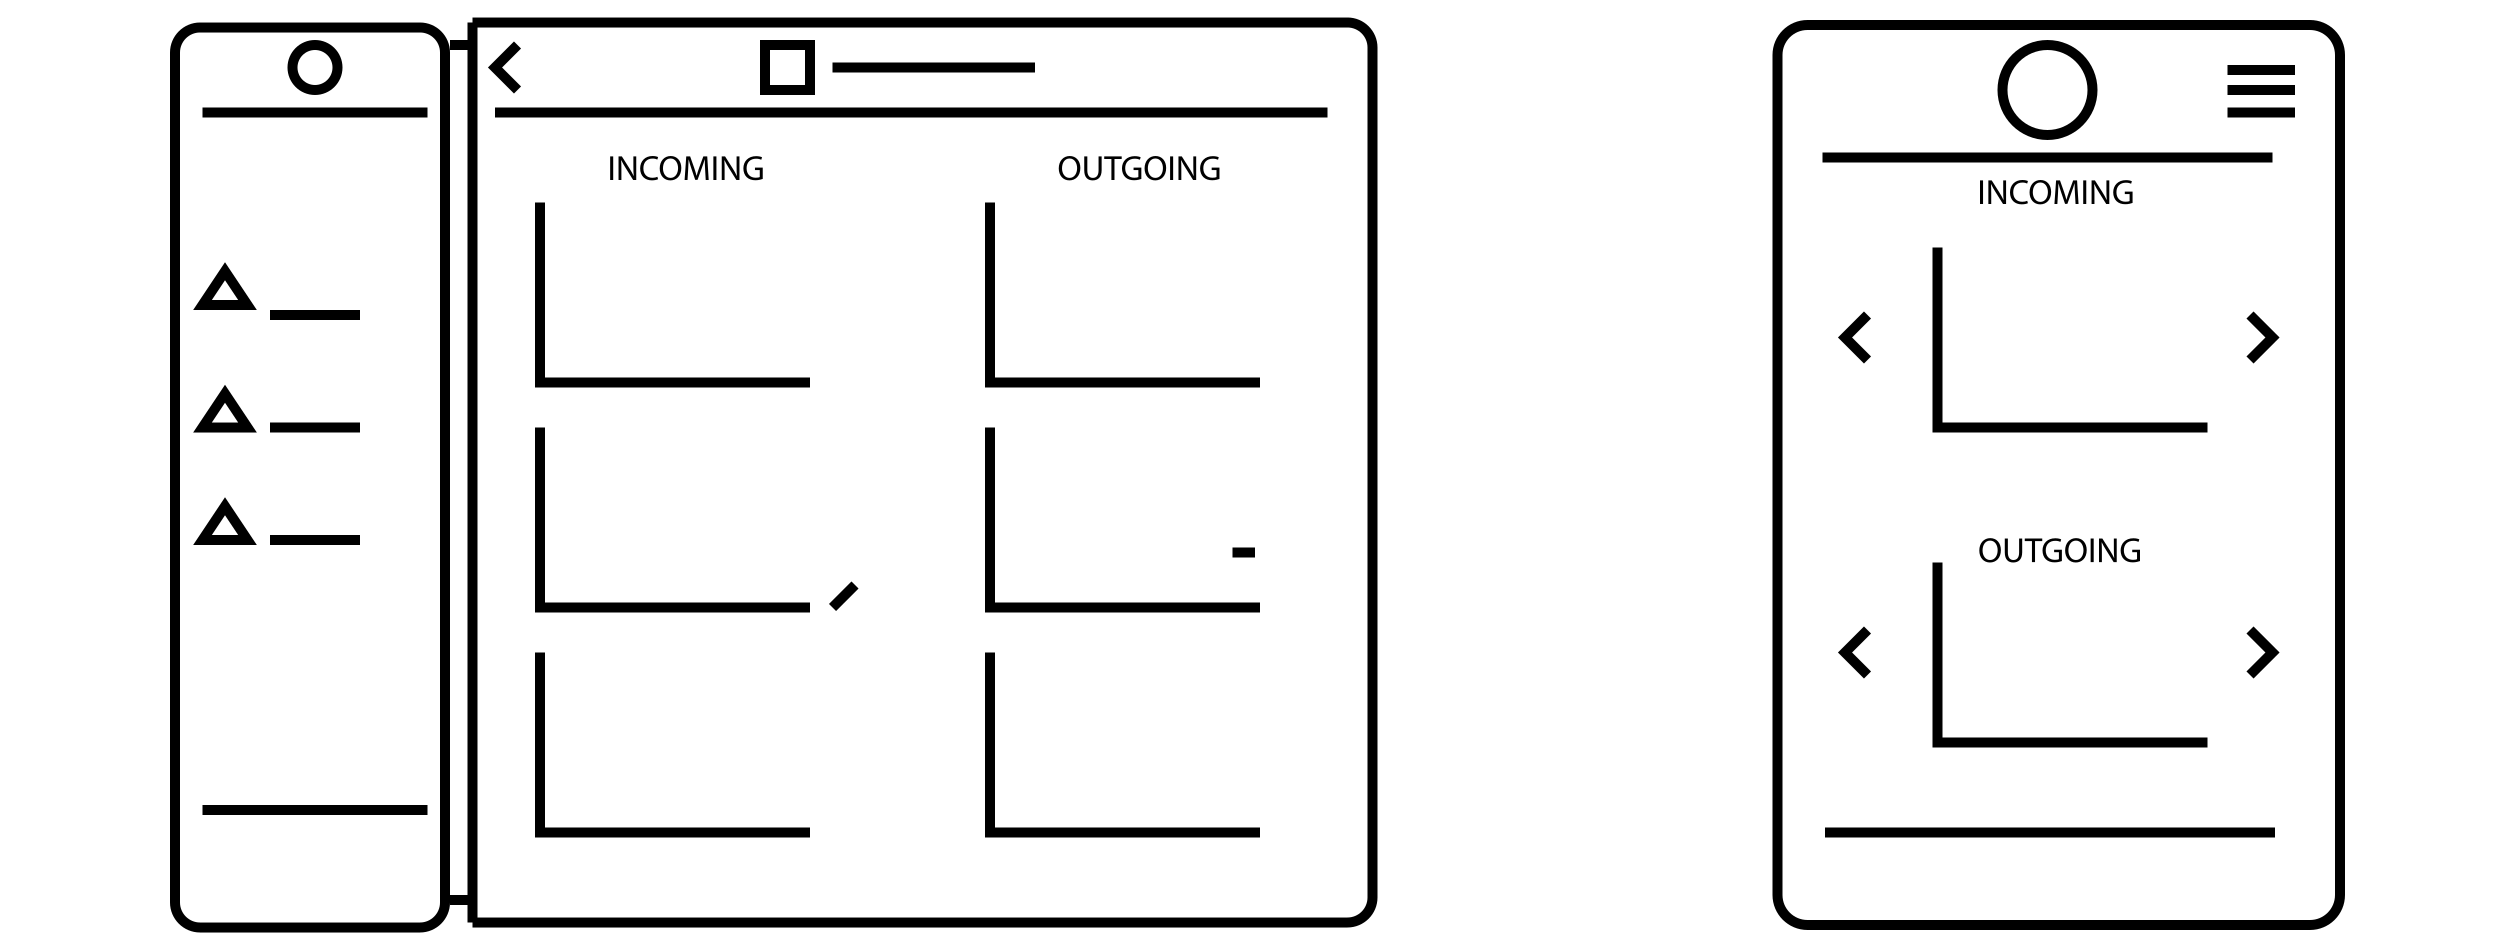
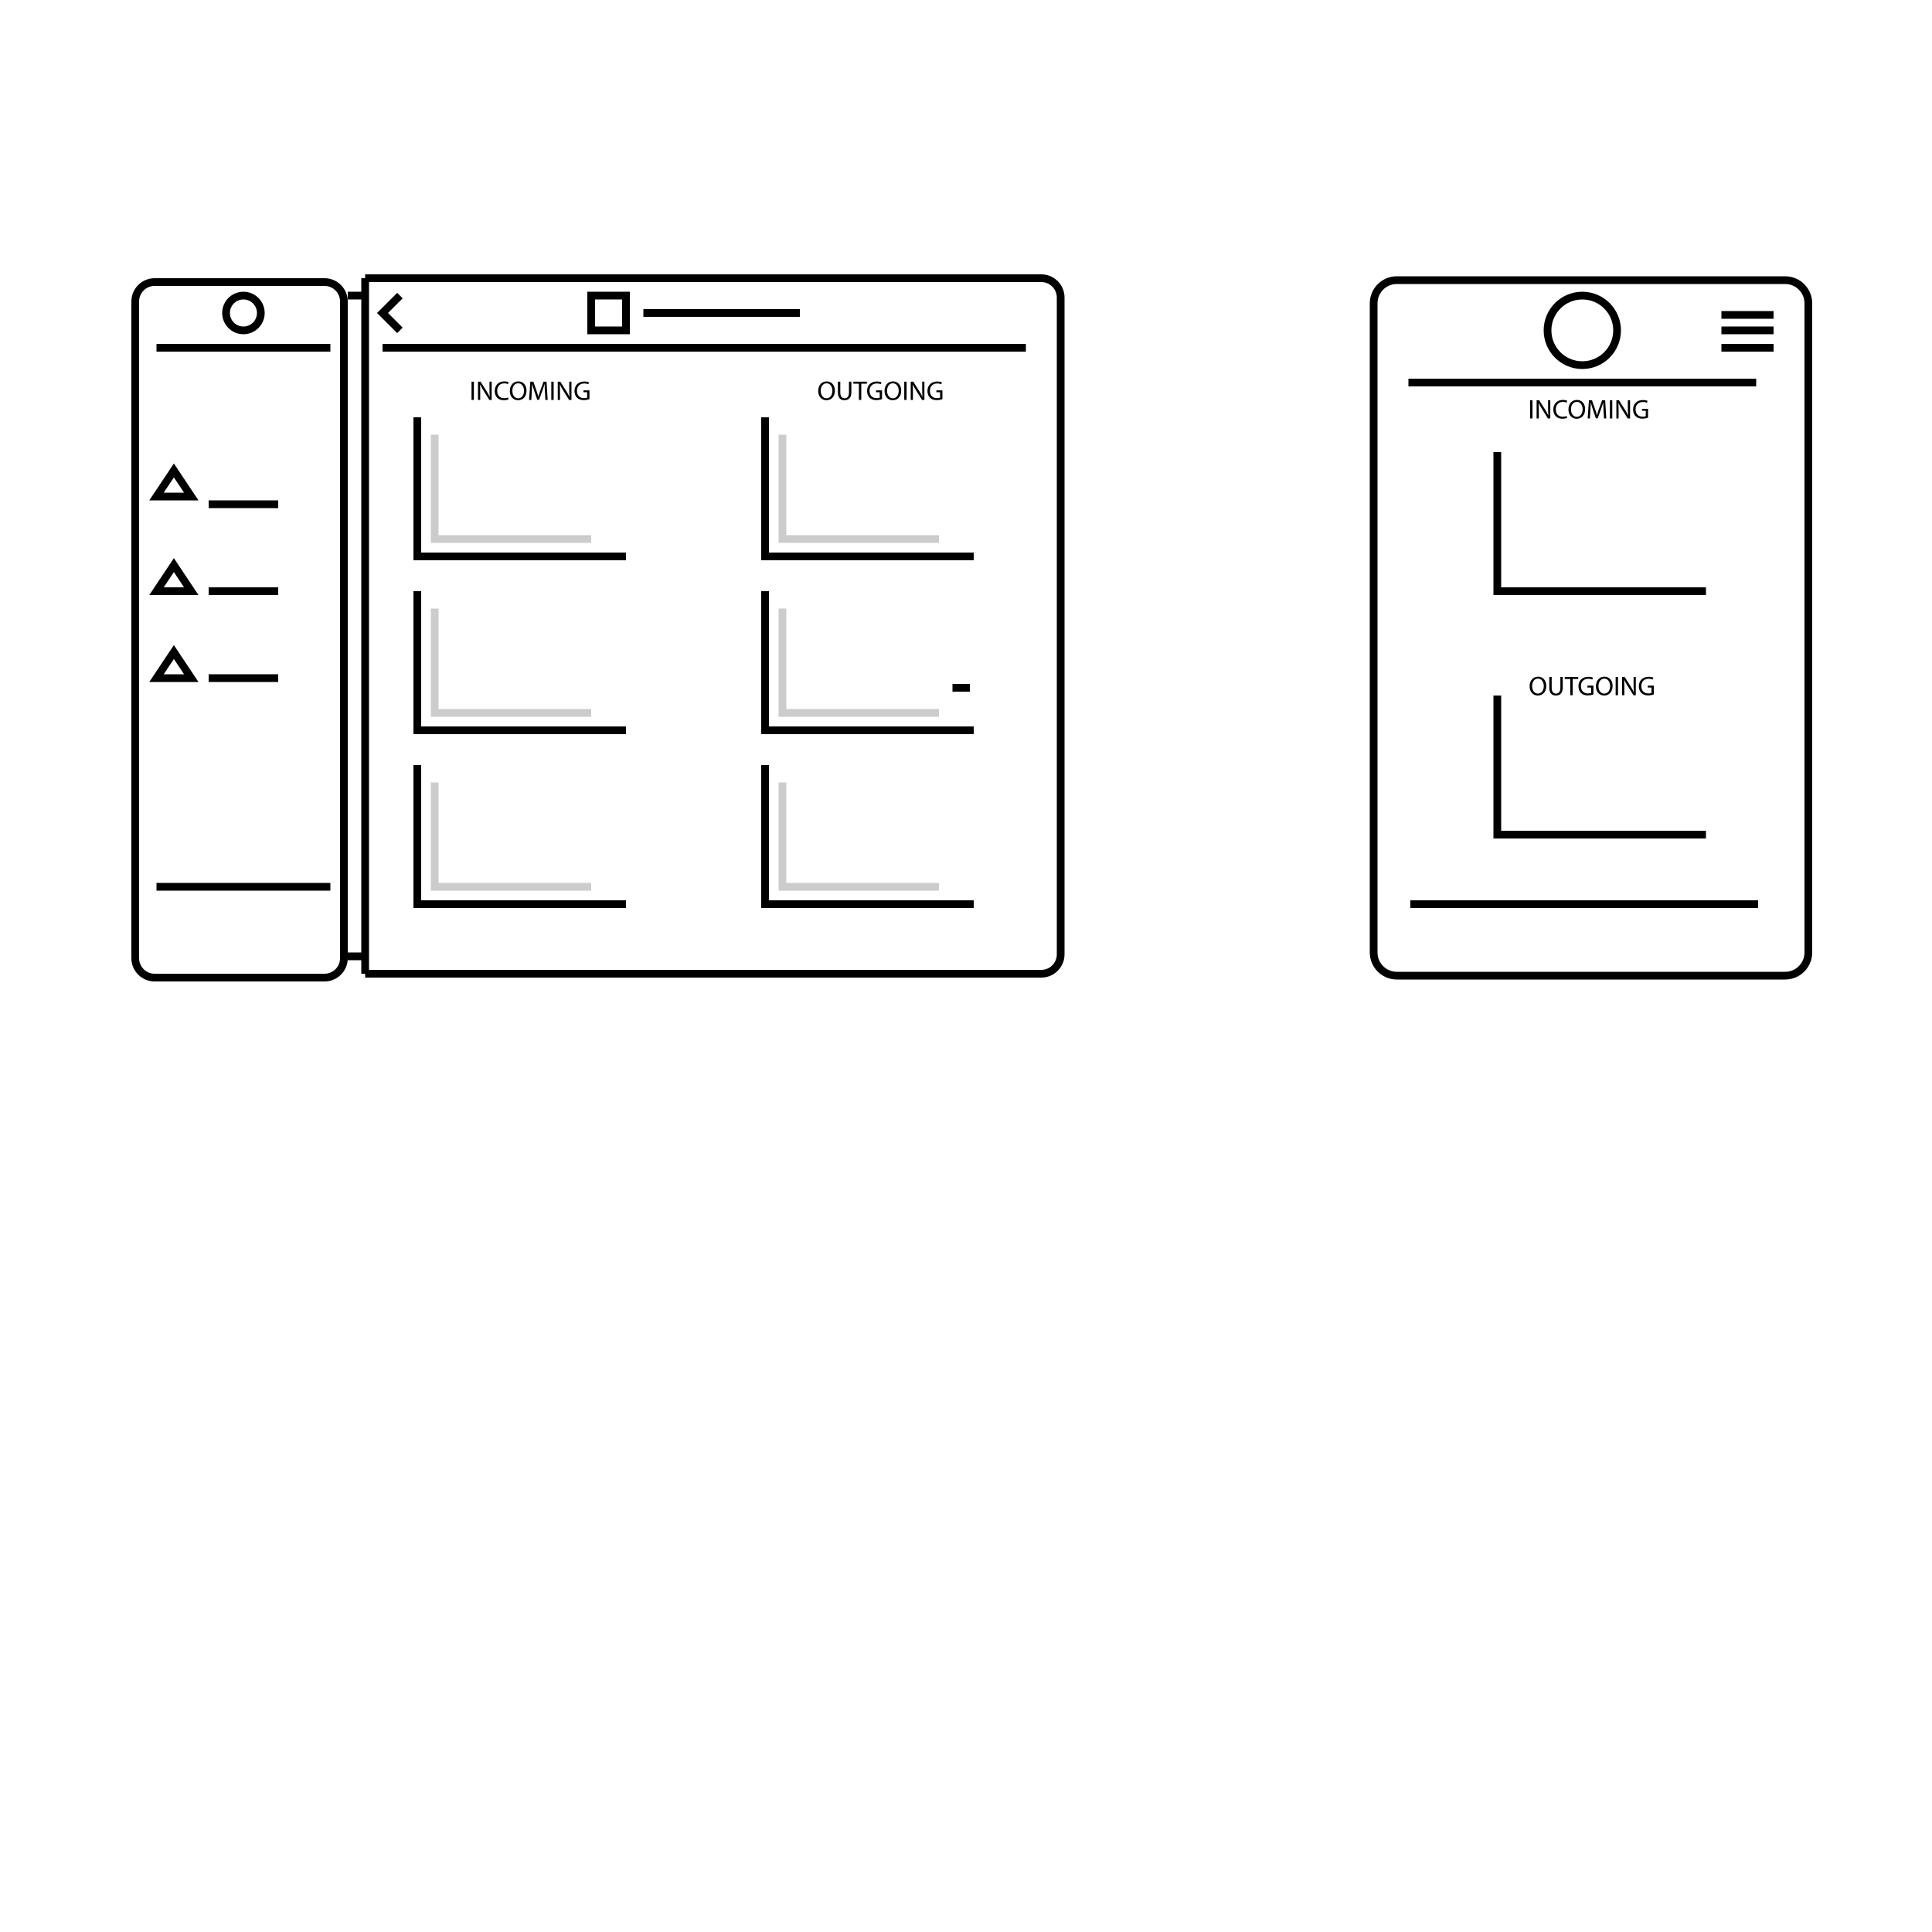
- <svg xmlns="http://www.w3.org/2000/svg" version="1.1" id="Layer_1" x="0px" y="0px" viewBox="0 0 1000 378" style="enable-background:new 0 0 1000 378;" xml:space="preserve">
+ <svg xmlns="http://www.w3.org/2000/svg" version="1.1" id="Layer_1" x="0px" y="0px" width="1000px" height="1000px" viewBox="0 0 1000 1000" style="enable-background:new 0 0 1000 1000;" xml:space="preserve">
  <style type="text/css">

	.st0{fill:none;stroke:#000000;stroke-width:4;stroke-miterlimit:10;}
	.st1{stroke:#000000;stroke-width:4;stroke-miterlimit:10;}
+ 	.st2{opacity:0.2;fill:none;stroke:#000000;stroke-width:4;stroke-miterlimit:10;}

</style>
  <g>
-     <path class="st0" d="M178,361c0,5.5-4.5,10-10,10H80c-5.5,0-10-4.5-10-10V21c0-5.5,4.5-10,10-10h88c5.5,0,10,4.5,10,10V361z" />
+     <path class="st0" d="M178,496c0,5.5-4.5,10-10,10H80c-5.5,0-10-4.5-10-10V156c0-5.5,4.5-10,10-10h88c5.5,0,10,4.5,10,10V496z" />
  </g>
-   <line class="st0" x1="189" y1="9" x2="189" y2="369" />
+   <line class="st0" x1="189" y1="144" x2="189" y2="504" />
  <g>
-     <path class="st0" d="M189,369h350c5.5,0,10-4.5,10-10V19c0-5.5-4.5-10-10-10H189" />
+     <path class="st0" d="M189,504h350c5.5,0,10-4.5,10-10V154c0-5.5-4.5-10-10-10H189" />
  </g>
-   <line class="st0" x1="198" y1="45" x2="531" y2="45" />
-   <polyline class="st0" points="207,36 198,27 207,18 " />
-   <rect x="306" y="18" class="st0" width="18" height="18" />
-   <line class="st0" x1="333" y1="27" x2="414" y2="27" />
-   <polyline class="st0" points="216,81 216,153 324,153 " />
-   <polyline class="st0" points="216,171 216,243 324,243 " />
-   <polyline class="st0" points="216,261 216,333 324,333 " />
-   <polyline class="st0" points="396,81 396,153 504,153 " />
-   <polyline class="st0" points="396,171 396,243 504,243 " />
-   <polyline class="st0" points="396,261 396,333 504,333 " />
-   <line class="st0" x1="333" y1="243" x2="342" y2="234" />
-   <line class="st0" x1="81" y1="45" x2="171" y2="45" />
-   <circle class="st0" cx="126" cy="27" r="9" />
-   <line class="st0" x1="81" y1="324" x2="171" y2="324" />
-   <line class="st0" x1="180" y1="18" x2="189" y2="18" />
-   <polygon class="st0" points="90,108.5 81,122 94.5,122 99,122 " />
-   <polygon class="st0" points="90,157.5 81,171 94.5,171 99,171 " />
-   <polygon class="st0" points="90,202.5 81,216 94.5,216 99,216 " />
-   <line class="st0" x1="108" y1="126" x2="144" y2="126" />
-   <line class="st0" x1="108" y1="171" x2="144" y2="171" />
-   <line class="st0" x1="108" y1="216" x2="144" y2="216" />
-   <line class="st0" x1="180" y1="360" x2="189" y2="360" />
+   <line class="st0" x1="198" y1="180" x2="531" y2="180" />
+   <polyline class="st0" points="207,171 198,162 207,153 " />
+   <rect x="306" y="153" class="st0" width="18" height="18" />
+   <line class="st0" x1="333" y1="162" x2="414" y2="162" />
+   <polyline class="st0" points="216,216 216,288 324,288 " />
+   <polyline class="st0" points="216,306 216,378 324,378 " />
+   <polyline class="st0" points="216,396 216,468 324,468 " />
+   <polyline class="st0" points="396,216 396,288 504,288 " />
+   <polyline class="st0" points="396,306 396,378 504,378 " />
+   <polyline class="st0" points="396,396 396,468 504,468 " />
+   <line class="st0" x1="81" y1="180" x2="171" y2="180" />
+   <circle class="st0" cx="126" cy="162" r="9" />
+   <line class="st0" x1="81" y1="459" x2="171" y2="459" />
+   <line class="st0" x1="180" y1="153" x2="189" y2="153" />
+   <polygon class="st0" points="90,243.5 81,257 94.5,257 99,257 " />
+   <polygon class="st0" points="90,292.5 81,306 94.5,306 99,306 " />
+   <polygon class="st0" points="90,337.5 81,351 94.5,351 99,351 " />
+   <line class="st0" x1="108" y1="261" x2="144" y2="261" />
+   <line class="st0" x1="108" y1="306" x2="144" y2="306" />
+   <line class="st0" x1="108" y1="351" x2="144" y2="351" />
+   <line class="st0" x1="180" y1="495" x2="189" y2="495" />
  <g>
-     <path d="M245.283,62.559V72h-1.219v-9.441H245.283z" />
-     <path d="M247.411,72v-9.441h1.331l3.025,4.776c0.7,1.106,1.247,2.101,1.695,3.068l0.028-0.014c-0.112-1.261-0.14-2.409-0.14-3.88   v-3.95h1.148V72h-1.232l-2.998-4.791c-0.659-1.051-1.289-2.129-1.765-3.152l-0.042,0.014c0.07,1.19,0.098,2.325,0.098,3.894V72   H247.411z" />
-     <path d="M263.22,71.691c-0.448,0.224-1.345,0.448-2.493,0.448c-2.662,0-4.665-1.681-4.665-4.777c0-2.956,2.003-4.958,4.931-4.958   c1.176,0,1.919,0.252,2.241,0.42l-0.294,0.994c-0.462-0.224-1.121-0.392-1.905-0.392c-2.213,0-3.684,1.415-3.684,3.894   c0,2.312,1.331,3.796,3.628,3.796c0.742,0,1.499-0.154,1.989-0.393L263.22,71.691z" />
-     <path d="M272.517,67.181c0,3.25-1.975,4.973-4.384,4.973c-2.493,0-4.244-1.933-4.244-4.791c0-2.998,1.863-4.958,4.384-4.958   C270.85,62.404,272.517,64.379,272.517,67.181z M265.191,67.335c0,2.017,1.092,3.824,3.011,3.824c1.933,0,3.026-1.779,3.026-3.922   c0-1.877-0.98-3.838-3.012-3.838C266.199,63.399,265.191,65.262,265.191,67.335z" />
-     <path d="M282.051,67.853c-0.07-1.316-0.154-2.899-0.14-4.076h-0.042c-0.322,1.107-0.714,2.283-1.191,3.586l-1.667,4.581h-0.925   l-1.527-4.496c-0.448-1.331-0.826-2.55-1.092-3.67h-0.028c-0.028,1.177-0.098,2.76-0.182,4.174L275.005,72h-1.163l0.658-9.441   h1.555l1.611,4.566c0.392,1.163,0.714,2.199,0.952,3.18h0.042c0.238-0.953,0.575-1.989,0.995-3.18l1.681-4.566h1.555L283.479,72   h-1.191L282.051,67.853z" />
-     <path d="M286.569,62.559V72h-1.219v-9.441H286.569z" />
-     <path d="M288.696,72v-9.441h1.331l3.025,4.776c0.7,1.106,1.247,2.101,1.695,3.068l0.028-0.014c-0.112-1.261-0.14-2.409-0.14-3.88   v-3.95h1.148V72h-1.232l-2.998-4.791c-0.659-1.051-1.289-2.129-1.765-3.152l-0.042,0.014c0.07,1.19,0.098,2.325,0.098,3.894V72   H288.696z" />
-     <path d="M305.094,71.579c-0.546,0.196-1.625,0.519-2.899,0.519c-1.429,0-2.605-0.364-3.53-1.247   c-0.813-0.785-1.316-2.045-1.316-3.516c0.014-2.815,1.947-4.875,5.113-4.875c1.092,0,1.947,0.238,2.353,0.434l-0.294,0.995   c-0.504-0.224-1.135-0.406-2.087-0.406c-2.297,0-3.796,1.429-3.796,3.796c0,2.396,1.443,3.81,3.642,3.81   c0.798,0,1.345-0.112,1.625-0.252v-2.815h-1.919v-0.98h3.11V71.579z" />
+     <path d="M245.283,197.559V207h-1.219v-9.441H245.283z" />
+     <path d="M247.411,207v-9.441h1.331l3.025,4.776c0.7,1.106,1.247,2.101,1.695,3.068l0.028-0.014c-0.112-1.261-0.14-2.409-0.14-3.88   v-3.95h1.148V207h-1.232l-2.998-4.791c-0.659-1.051-1.289-2.129-1.765-3.152l-0.042,0.014c0.07,1.19,0.098,2.325,0.098,3.894V207   H247.411z" />
+     <path d="M263.22,206.692c-0.448,0.224-1.345,0.448-2.493,0.448c-2.662,0-4.665-1.681-4.665-4.777c0-2.956,2.003-4.958,4.931-4.958   c1.176,0,1.919,0.252,2.241,0.42l-0.294,0.994c-0.462-0.224-1.121-0.392-1.905-0.392c-2.213,0-3.684,1.415-3.684,3.894   c0,2.312,1.331,3.796,3.628,3.796c0.742,0,1.499-0.154,1.989-0.393L263.22,206.692z" />
+     <path d="M272.517,202.182c0,3.25-1.975,4.973-4.384,4.973c-2.493,0-4.244-1.933-4.244-4.791c0-2.998,1.863-4.958,4.384-4.958   C270.85,197.405,272.517,199.38,272.517,202.182z M265.191,202.335c0,2.017,1.092,3.824,3.011,3.824   c1.933,0,3.026-1.779,3.026-3.922c0-1.877-0.98-3.838-3.012-3.838C266.199,198.399,265.191,200.262,265.191,202.335z" />
+     <path d="M282.051,202.854c-0.07-1.316-0.154-2.899-0.14-4.076h-0.042c-0.322,1.107-0.714,2.283-1.191,3.586l-1.667,4.581h-0.925   l-1.527-4.496c-0.448-1.331-0.826-2.55-1.092-3.67h-0.028c-0.028,1.177-0.098,2.76-0.182,4.174L275.005,207h-1.163l0.658-9.441   h1.555l1.611,4.566c0.392,1.163,0.714,2.199,0.952,3.18h0.042c0.238-0.953,0.575-1.989,0.995-3.18l1.681-4.566h1.555l0.588,9.441   h-1.191L282.051,202.854z" />
+     <path d="M286.569,197.559V207h-1.219v-9.441H286.569z" />
+     <path d="M288.696,207v-9.441h1.331l3.025,4.776c0.7,1.106,1.247,2.101,1.695,3.068l0.028-0.014c-0.112-1.261-0.14-2.409-0.14-3.88   v-3.95h1.148V207h-1.232l-2.998-4.791c-0.659-1.051-1.289-2.129-1.765-3.152l-0.042,0.014c0.07,1.19,0.098,2.325,0.098,3.894V207   H288.696z" />
+     <path d="M305.094,206.58c-0.546,0.196-1.625,0.519-2.899,0.519c-1.429,0-2.605-0.364-3.53-1.247   c-0.813-0.785-1.316-2.045-1.316-3.516c0.014-2.815,1.947-4.875,5.113-4.875c1.092,0,1.947,0.238,2.353,0.434l-0.294,0.995   c-0.504-0.224-1.135-0.406-2.087-0.406c-2.297,0-3.796,1.429-3.796,3.796c0,2.396,1.443,3.81,3.642,3.81   c0.798,0,1.345-0.112,1.625-0.252v-2.815h-1.919v-0.98h3.11V206.58z" />
  </g>
-   <line class="st0" x1="493" y1="221" x2="502" y2="221" />
+   <line class="st0" x1="493" y1="356" x2="502" y2="356" />
  <g>
-     <path d="M432.133,67.181c0,3.25-1.975,4.973-4.384,4.973c-2.493,0-4.244-1.933-4.244-4.791c0-2.998,1.863-4.958,4.384-4.958   C430.466,62.404,432.133,64.379,432.133,67.181z M424.807,67.335c0,2.017,1.092,3.824,3.011,3.824c1.933,0,3.026-1.779,3.026-3.922   c0-1.877-0.98-3.838-3.012-3.838C425.815,63.399,424.807,65.262,424.807,67.335z" />
-     <path d="M434.929,62.559v5.589c0,2.115,0.938,3.012,2.199,3.012c1.401,0,2.297-0.925,2.297-3.012v-5.589h1.232v5.505   c0,2.899-1.527,4.09-3.572,4.09c-1.933,0-3.39-1.107-3.39-4.034v-5.561H434.929z" />
-     <path d="M444.561,63.595h-2.872v-1.037h6.99v1.037h-2.885V72h-1.233V63.595z" />
-     <path d="M456.534,71.579c-0.546,0.196-1.625,0.519-2.899,0.519c-1.429,0-2.605-0.364-3.53-1.247   c-0.813-0.785-1.316-2.045-1.316-3.516c0.014-2.815,1.947-4.875,5.113-4.875c1.092,0,1.947,0.238,2.353,0.434l-0.294,0.995   c-0.504-0.224-1.135-0.406-2.087-0.406c-2.297,0-3.796,1.429-3.796,3.796c0,2.396,1.443,3.81,3.642,3.81   c0.798,0,1.345-0.112,1.625-0.252v-2.815h-1.919v-0.98h3.11V71.579z" />
-     <path d="M466.46,67.181c0,3.25-1.975,4.973-4.384,4.973c-2.493,0-4.244-1.933-4.244-4.791c0-2.998,1.863-4.958,4.384-4.958   C464.793,62.404,466.46,64.379,466.46,67.181z M459.135,67.335c0,2.017,1.092,3.824,3.012,3.824c1.933,0,3.025-1.779,3.025-3.922   c0-1.877-0.98-3.838-3.012-3.838C460.143,63.399,459.135,65.262,459.135,67.335z" />
-     <path d="M469.257,62.559V72h-1.219v-9.441H469.257z" />
-     <path d="M471.384,72v-9.441h1.331l3.025,4.776c0.7,1.106,1.247,2.101,1.695,3.068l0.028-0.014c-0.112-1.261-0.14-2.409-0.14-3.88   v-3.95h1.148V72h-1.232l-2.998-4.791c-0.659-1.051-1.289-2.129-1.765-3.152l-0.042,0.014c0.07,1.19,0.098,2.325,0.098,3.894V72   H471.384z" />
-     <path d="M487.782,71.579c-0.546,0.196-1.625,0.519-2.899,0.519c-1.429,0-2.605-0.364-3.53-1.247   c-0.812-0.785-1.316-2.045-1.316-3.516c0.014-2.815,1.947-4.875,5.113-4.875c1.092,0,1.947,0.238,2.353,0.434l-0.294,0.995   c-0.504-0.224-1.135-0.406-2.087-0.406c-2.297,0-3.796,1.429-3.796,3.796c0,2.396,1.443,3.81,3.642,3.81   c0.798,0,1.345-0.112,1.625-0.252v-2.815h-1.919v-0.98h3.11V71.579z" />
+     <path d="M432.133,202.182c0,3.25-1.975,4.973-4.384,4.973c-2.493,0-4.244-1.933-4.244-4.791c0-2.998,1.863-4.958,4.384-4.958   C430.466,197.405,432.133,199.38,432.133,202.182z M424.807,202.335c0,2.017,1.092,3.824,3.011,3.824   c1.933,0,3.026-1.779,3.026-3.922c0-1.877-0.98-3.838-3.012-3.838C425.815,198.399,424.807,200.262,424.807,202.335z" />
+     <path d="M434.929,197.559v5.589c0,2.115,0.938,3.012,2.199,3.012c1.401,0,2.297-0.925,2.297-3.012v-5.589h1.232v5.505   c0,2.899-1.527,4.09-3.572,4.09c-1.933,0-3.39-1.107-3.39-4.034v-5.561H434.929z" />
+     <path d="M444.561,198.596h-2.872v-1.037h6.99v1.037h-2.885V207h-1.233V198.596z" />
+     <path d="M456.534,206.58c-0.546,0.196-1.625,0.519-2.899,0.519c-1.429,0-2.605-0.364-3.53-1.247   c-0.813-0.785-1.316-2.045-1.316-3.516c0.014-2.815,1.947-4.875,5.113-4.875c1.092,0,1.947,0.238,2.353,0.434l-0.294,0.995   c-0.504-0.224-1.135-0.406-2.087-0.406c-2.297,0-3.796,1.429-3.796,3.796c0,2.396,1.443,3.81,3.642,3.81   c0.798,0,1.345-0.112,1.625-0.252v-2.815h-1.919v-0.98h3.11V206.58z" />
+     <path d="M466.46,202.182c0,3.25-1.975,4.973-4.384,4.973c-2.493,0-4.244-1.933-4.244-4.791c0-2.998,1.863-4.958,4.384-4.958   C464.793,197.405,466.46,199.38,466.46,202.182z M459.135,202.335c0,2.017,1.092,3.824,3.012,3.824   c1.933,0,3.025-1.779,3.025-3.922c0-1.877-0.98-3.838-3.012-3.838C460.143,198.399,459.135,200.262,459.135,202.335z" />
+     <path d="M469.257,197.559V207h-1.219v-9.441H469.257z" />
+     <path d="M471.384,207v-9.441h1.331l3.025,4.776c0.7,1.106,1.247,2.101,1.695,3.068l0.028-0.014c-0.112-1.261-0.14-2.409-0.14-3.88   v-3.95h1.148V207h-1.232l-2.998-4.791c-0.659-1.051-1.289-2.129-1.765-3.152l-0.042,0.014c0.07,1.19,0.098,2.325,0.098,3.894V207   H471.384z" />
+     <path d="M487.782,206.58c-0.546,0.196-1.625,0.519-2.899,0.519c-1.429,0-2.605-0.364-3.53-1.247   c-0.812-0.785-1.316-2.045-1.316-3.516c0.014-2.815,1.947-4.875,5.113-4.875c1.092,0,1.947,0.238,2.353,0.434l-0.294,0.995   c-0.504-0.224-1.135-0.406-2.087-0.406c-2.297,0-3.796,1.429-3.796,3.796c0,2.396,1.443,3.81,3.642,3.81   c0.798,0,1.345-0.112,1.625-0.252v-2.815h-1.919v-0.98h3.11V206.58z" />
  </g>
-   <path class="st0" d="M936,358c0,6.627-5.373,12-12,12H723c-6.627,0-12-5.373-12-12V22c0-6.627,5.373-12,12-12h201  c6.627,0,12,5.373,12,12V358z" />
-   <line class="st0" x1="729" y1="63" x2="909" y2="63" />
-   <circle class="st0" cx="819" cy="36" r="18" />
-   <line class="st0" x1="730" y1="333" x2="910" y2="333" />
-   <polyline class="st0" points="775,99 775,171 883,171 " />
-   <polyline class="st0" points="775,225 775,297 883,297 " />
+   <path class="st0" d="M936,493c0,6.627-5.373,12-12,12H723c-6.627,0-12-5.373-12-12V157c0-6.627,5.373-12,12-12h201  c6.627,0,12,5.373,12,12V493z" />
+   <line class="st0" x1="729" y1="198" x2="909" y2="198" />
+   <circle class="st0" cx="819" cy="171" r="18" />
+   <line class="st0" x1="730" y1="468" x2="910" y2="468" />
+   <polyline class="st0" points="775,234 775,306 883,306 " />
+   <polyline class="st0" points="775,360 775,432 883,432 " />
  <g>
-     <path d="M793.219,72.154v9.441H792v-9.441H793.219z" />
-     <path d="M795.346,81.595v-9.441h1.332l3.025,4.776c0.699,1.106,1.246,2.101,1.694,3.068l0.028-0.014   c-0.112-1.261-0.141-2.409-0.141-3.88v-3.95h1.148v9.441h-1.232l-2.997-4.791c-0.659-1.051-1.289-2.129-1.765-3.152l-0.043,0.014   c0.07,1.19,0.099,2.325,0.099,3.894v4.034H795.346z" />
-     <path d="M811.155,81.287c-0.448,0.224-1.345,0.448-2.493,0.448c-2.662,0-4.664-1.681-4.664-4.777c0-2.956,2.002-4.958,4.93-4.958   c1.177,0,1.92,0.252,2.242,0.42l-0.295,0.994c-0.462-0.224-1.121-0.392-1.904-0.392c-2.214,0-3.685,1.415-3.685,3.894   c0,2.312,1.331,3.796,3.628,3.796c0.742,0,1.499-0.154,1.989-0.393L811.155,81.287z" />
-     <path d="M820.452,76.776c0,3.25-1.976,4.973-4.384,4.973c-2.494,0-4.244-1.933-4.244-4.791c0-2.998,1.862-4.958,4.384-4.958   C818.785,72,820.452,73.975,820.452,76.776z M813.127,76.93c0,2.017,1.092,3.824,3.011,3.824c1.933,0,3.026-1.779,3.026-3.922   c0-1.877-0.98-3.838-3.012-3.838C814.135,72.994,813.127,74.857,813.127,76.93z" />
-     <path d="M829.986,77.448c-0.07-1.316-0.154-2.899-0.141-4.076h-0.041c-0.322,1.107-0.715,2.283-1.191,3.586l-1.666,4.581h-0.926   l-1.526-4.496c-0.448-1.331-0.826-2.55-1.093-3.67h-0.027c-0.028,1.177-0.099,2.76-0.183,4.174l-0.252,4.048h-1.163l0.658-9.441   h1.556l1.61,4.566c0.393,1.163,0.715,2.199,0.953,3.18h0.041c0.238-0.953,0.575-1.989,0.995-3.18l1.681-4.566h1.555l0.589,9.441   h-1.19L829.986,77.448z" />
-     <path d="M834.504,72.154v9.441h-1.219v-9.441H834.504z" />
-     <path d="M836.631,81.595v-9.441h1.332l3.025,4.776c0.699,1.106,1.246,2.101,1.694,3.068l0.028-0.014   c-0.112-1.261-0.141-2.409-0.141-3.88v-3.95h1.148v9.441h-1.232l-2.997-4.791c-0.659-1.051-1.289-2.129-1.765-3.152l-0.043,0.014   c0.07,1.19,0.099,2.325,0.099,3.894v4.034H836.631z" />
-     <path d="M853.029,81.174c-0.547,0.196-1.625,0.519-2.899,0.519c-1.429,0-2.605-0.364-3.53-1.247   c-0.813-0.785-1.316-2.045-1.316-3.516c0.014-2.815,1.947-4.875,5.113-4.875c1.092,0,1.946,0.238,2.353,0.434l-0.294,0.995   c-0.504-0.224-1.135-0.406-2.088-0.406c-2.297,0-3.795,1.429-3.795,3.796c0,2.396,1.442,3.81,3.642,3.81   c0.798,0,1.345-0.112,1.625-0.252v-2.815h-1.919v-0.98h3.109V81.174z" />
+     <path d="M793.219,207.154v9.441H792v-9.441H793.219z" />
+     <path d="M795.346,216.595v-9.441h1.332l3.025,4.776c0.699,1.106,1.246,2.101,1.694,3.068l0.028-0.014   c-0.112-1.261-0.141-2.409-0.141-3.88v-3.95h1.148v9.441h-1.232l-2.997-4.791c-0.659-1.051-1.289-2.129-1.765-3.152l-0.043,0.014   c0.07,1.19,0.099,2.325,0.099,3.894v4.034H795.346z" />
+     <path d="M811.155,216.287c-0.448,0.224-1.345,0.448-2.493,0.448c-2.662,0-4.664-1.681-4.664-4.777c0-2.956,2.002-4.958,4.93-4.958   c1.177,0,1.92,0.252,2.242,0.42l-0.295,0.994c-0.462-0.224-1.121-0.392-1.904-0.392c-2.214,0-3.685,1.415-3.685,3.894   c0,2.312,1.331,3.796,3.628,3.796c0.742,0,1.499-0.154,1.989-0.393L811.155,216.287z" />
+     <path d="M820.452,211.777c0,3.25-1.976,4.973-4.384,4.973c-2.494,0-4.244-1.933-4.244-4.791c0-2.998,1.862-4.958,4.384-4.958   C818.785,207,820.452,208.975,820.452,211.777z M813.127,211.931c0,2.017,1.092,3.824,3.011,3.824c1.933,0,3.026-1.779,3.026-3.922   c0-1.877-0.98-3.838-3.012-3.838C814.135,207.995,813.127,209.857,813.127,211.931z" />
+     <path d="M829.986,212.449c-0.07-1.316-0.154-2.899-0.141-4.076h-0.041c-0.322,1.107-0.715,2.283-1.191,3.586l-1.666,4.581h-0.926   l-1.526-4.496c-0.448-1.331-0.826-2.55-1.093-3.67h-0.027c-0.028,1.177-0.099,2.76-0.183,4.174l-0.252,4.048h-1.163l0.658-9.441   h1.556l1.61,4.566c0.393,1.163,0.715,2.199,0.953,3.18h0.041c0.238-0.953,0.575-1.989,0.995-3.18l1.681-4.566h1.555l0.589,9.441   h-1.19L829.986,212.449z" />
+     <path d="M834.504,207.154v9.441h-1.219v-9.441H834.504z" />
+     <path d="M836.631,216.595v-9.441h1.332l3.025,4.776c0.699,1.106,1.246,2.101,1.694,3.068l0.028-0.014   c-0.112-1.261-0.141-2.409-0.141-3.88v-3.95h1.148v9.441h-1.232l-2.997-4.791c-0.659-1.051-1.289-2.129-1.765-3.152l-0.043,0.014   c0.07,1.19,0.099,2.325,0.099,3.894v4.034H836.631z" />
+     <path d="M853.029,216.175c-0.547,0.196-1.625,0.519-2.899,0.519c-1.429,0-2.605-0.364-3.53-1.247   c-0.813-0.785-1.316-2.045-1.316-3.516c0.014-2.815,1.947-4.875,5.113-4.875c1.092,0,1.946,0.238,2.353,0.434l-0.294,0.995   c-0.504-0.224-1.135-0.406-2.088-0.406c-2.297,0-3.795,1.429-3.795,3.796c0,2.396,1.442,3.81,3.642,3.81   c0.798,0,1.345-0.112,1.625-0.252v-2.815h-1.919v-0.98h3.109V216.175z" />
  </g>
  <g>
-     <path d="M800.352,220.027c0,3.25-1.976,4.973-4.385,4.973c-2.493,0-4.244-1.933-4.244-4.791c0-2.998,1.863-4.958,4.385-4.958   C798.684,215.25,800.352,217.225,800.352,220.027z M793.025,220.181c0,2.017,1.092,3.824,3.012,3.824   c1.933,0,3.025-1.779,3.025-3.922c0-1.877-0.98-3.838-3.012-3.838C794.033,216.245,793.025,218.107,793.025,220.181z" />
-     <path d="M803.147,215.404v5.589c0,2.115,0.938,3.012,2.199,3.012c1.401,0,2.298-0.925,2.298-3.012v-5.589h1.232v5.505   c0,2.899-1.527,4.09-3.572,4.09c-1.934,0-3.39-1.107-3.39-4.034v-5.561H803.147z" />
-     <path d="M812.779,216.441h-2.871v-1.037h6.989v1.037h-2.886v8.404h-1.232V216.441z" />
-     <path d="M824.752,224.425c-0.546,0.196-1.625,0.519-2.898,0.519c-1.43,0-2.605-0.364-3.531-1.247   c-0.813-0.785-1.316-2.045-1.316-3.516c0.014-2.815,1.947-4.875,5.113-4.875c1.092,0,1.947,0.238,2.354,0.434l-0.295,0.995   c-0.504-0.224-1.135-0.406-2.087-0.406c-2.297,0-3.796,1.429-3.796,3.796c0,2.396,1.443,3.81,3.643,3.81   c0.798,0,1.344-0.112,1.625-0.252v-2.815h-1.92v-0.98h3.109V224.425z" />
-     <path d="M834.679,220.027c0,3.25-1.976,4.973-4.384,4.973c-2.494,0-4.244-1.933-4.244-4.791c0-2.998,1.862-4.958,4.384-4.958   C833.012,215.25,834.679,217.225,834.679,220.027z M827.354,220.181c0,2.017,1.092,3.824,3.012,3.824   c1.932,0,3.025-1.779,3.025-3.922c0-1.877-0.98-3.838-3.012-3.838C828.361,216.245,827.354,218.107,827.354,220.181z" />
-     <path d="M837.475,215.404v9.441h-1.219v-9.441H837.475z" />
-     <path d="M839.603,224.845v-9.441h1.331l3.025,4.776c0.7,1.106,1.246,2.101,1.695,3.068l0.027-0.014   c-0.111-1.261-0.14-2.409-0.14-3.88v-3.95h1.148v9.441h-1.232l-2.997-4.791c-0.659-1.051-1.289-2.129-1.766-3.152l-0.042,0.014   c0.069,1.19,0.099,2.325,0.099,3.894v4.034H839.603z" />
-     <path d="M856,224.425c-0.547,0.196-1.625,0.519-2.899,0.519c-1.429,0-2.605-0.364-3.53-1.247c-0.813-0.785-1.316-2.045-1.316-3.516   c0.014-2.815,1.947-4.875,5.113-4.875c1.092,0,1.946,0.238,2.353,0.434l-0.294,0.995c-0.504-0.224-1.135-0.406-2.088-0.406   c-2.297,0-3.795,1.429-3.795,3.796c0,2.396,1.442,3.81,3.642,3.81c0.798,0,1.345-0.112,1.624-0.252v-2.815h-1.918v-0.98H856   V224.425z" />
+     <path d="M800.352,355.027c0,3.25-1.976,4.973-4.385,4.973c-2.493,0-4.244-1.933-4.244-4.791c0-2.998,1.863-4.958,4.385-4.958   C798.684,350.25,800.352,352.226,800.352,355.027z M793.025,355.181c0,2.017,1.092,3.824,3.012,3.824   c1.933,0,3.025-1.779,3.025-3.922c0-1.877-0.98-3.838-3.012-3.838C794.033,351.245,793.025,353.108,793.025,355.181z" />
+     <path d="M803.147,350.405v5.589c0,2.115,0.938,3.012,2.199,3.012c1.401,0,2.298-0.925,2.298-3.012v-5.589h1.232v5.505   c0,2.899-1.527,4.09-3.572,4.09c-1.934,0-3.39-1.107-3.39-4.034v-5.561H803.147z" />
+     <path d="M812.779,351.441h-2.871v-1.037h6.989v1.037h-2.886v8.404h-1.232V351.441z" />
+     <path d="M824.752,359.425c-0.546,0.196-1.625,0.519-2.898,0.519c-1.43,0-2.605-0.364-3.531-1.247   c-0.813-0.785-1.316-2.045-1.316-3.516c0.014-2.815,1.947-4.875,5.113-4.875c1.092,0,1.947,0.238,2.354,0.434l-0.295,0.995   c-0.504-0.224-1.135-0.406-2.087-0.406c-2.297,0-3.796,1.429-3.796,3.796c0,2.396,1.443,3.81,3.643,3.81   c0.798,0,1.344-0.112,1.625-0.252v-2.815h-1.92v-0.98h3.109V359.425z" />
+     <path d="M834.679,355.027c0,3.25-1.976,4.973-4.384,4.973c-2.494,0-4.244-1.933-4.244-4.791c0-2.998,1.862-4.958,4.384-4.958   C833.012,350.25,834.679,352.226,834.679,355.027z M827.354,355.181c0,2.017,1.092,3.824,3.012,3.824   c1.932,0,3.025-1.779,3.025-3.922c0-1.877-0.98-3.838-3.012-3.838C828.361,351.245,827.354,353.108,827.354,355.181z" />
+     <path d="M837.475,350.405v9.441h-1.219v-9.441H837.475z" />
+     <path d="M839.603,359.846v-9.441h1.331l3.025,4.776c0.7,1.106,1.246,2.101,1.695,3.068l0.027-0.014   c-0.111-1.261-0.14-2.409-0.14-3.88v-3.95h1.148v9.441h-1.232l-2.997-4.791c-0.659-1.051-1.289-2.129-1.766-3.152l-0.042,0.014   c0.069,1.19,0.099,2.325,0.099,3.894v4.034H839.603z" />
+     <path d="M856,359.425c-0.547,0.196-1.625,0.519-2.899,0.519c-1.429,0-2.605-0.364-3.53-1.247c-0.813-0.785-1.316-2.045-1.316-3.516   c0.014-2.815,1.947-4.875,5.113-4.875c1.092,0,1.946,0.238,2.353,0.434l-0.294,0.995c-0.504-0.224-1.135-0.406-2.088-0.406   c-2.297,0-3.795,1.429-3.795,3.796c0,2.396,1.442,3.81,3.642,3.81c0.798,0,1.345-0.112,1.624-0.252v-2.815h-1.918v-0.98H856   V359.425z" />
  </g>
-   <line class="st1" x1="891" y1="28" x2="918" y2="28" />
-   <line class="st1" x1="891" y1="36" x2="918" y2="36" />
-   <line class="st1" x1="891" y1="45" x2="918" y2="45" />
-   <polyline class="st0" points="747,144 738,135 747,126 " />
-   <polyline class="st0" points="747,270 738,261 747,252 " />
-   <polyline class="st0" points="900,144 909,135 900,126 " />
-   <polyline class="st0" points="900,270 909,261 900,252 " />
+   <line class="st1" x1="891" y1="163" x2="918" y2="163" />
+   <line class="st1" x1="891" y1="171" x2="918" y2="171" />
+   <line class="st1" x1="891" y1="180" x2="918" y2="180" />
+   <polyline class="st2" points="225,225 225,279 306,279 " />
+   <polyline class="st2" points="225,315 225,369 306,369 " />
+   <polyline class="st2" points="225,405 225,459 306,459 " />
+   <polyline class="st2" points="405,225 405,279 486,279 " />
+   <polyline class="st2" points="405,315 405,369 486,369 " />
+   <polyline class="st2" points="405,405 405,459 486,459 " />
</svg>
